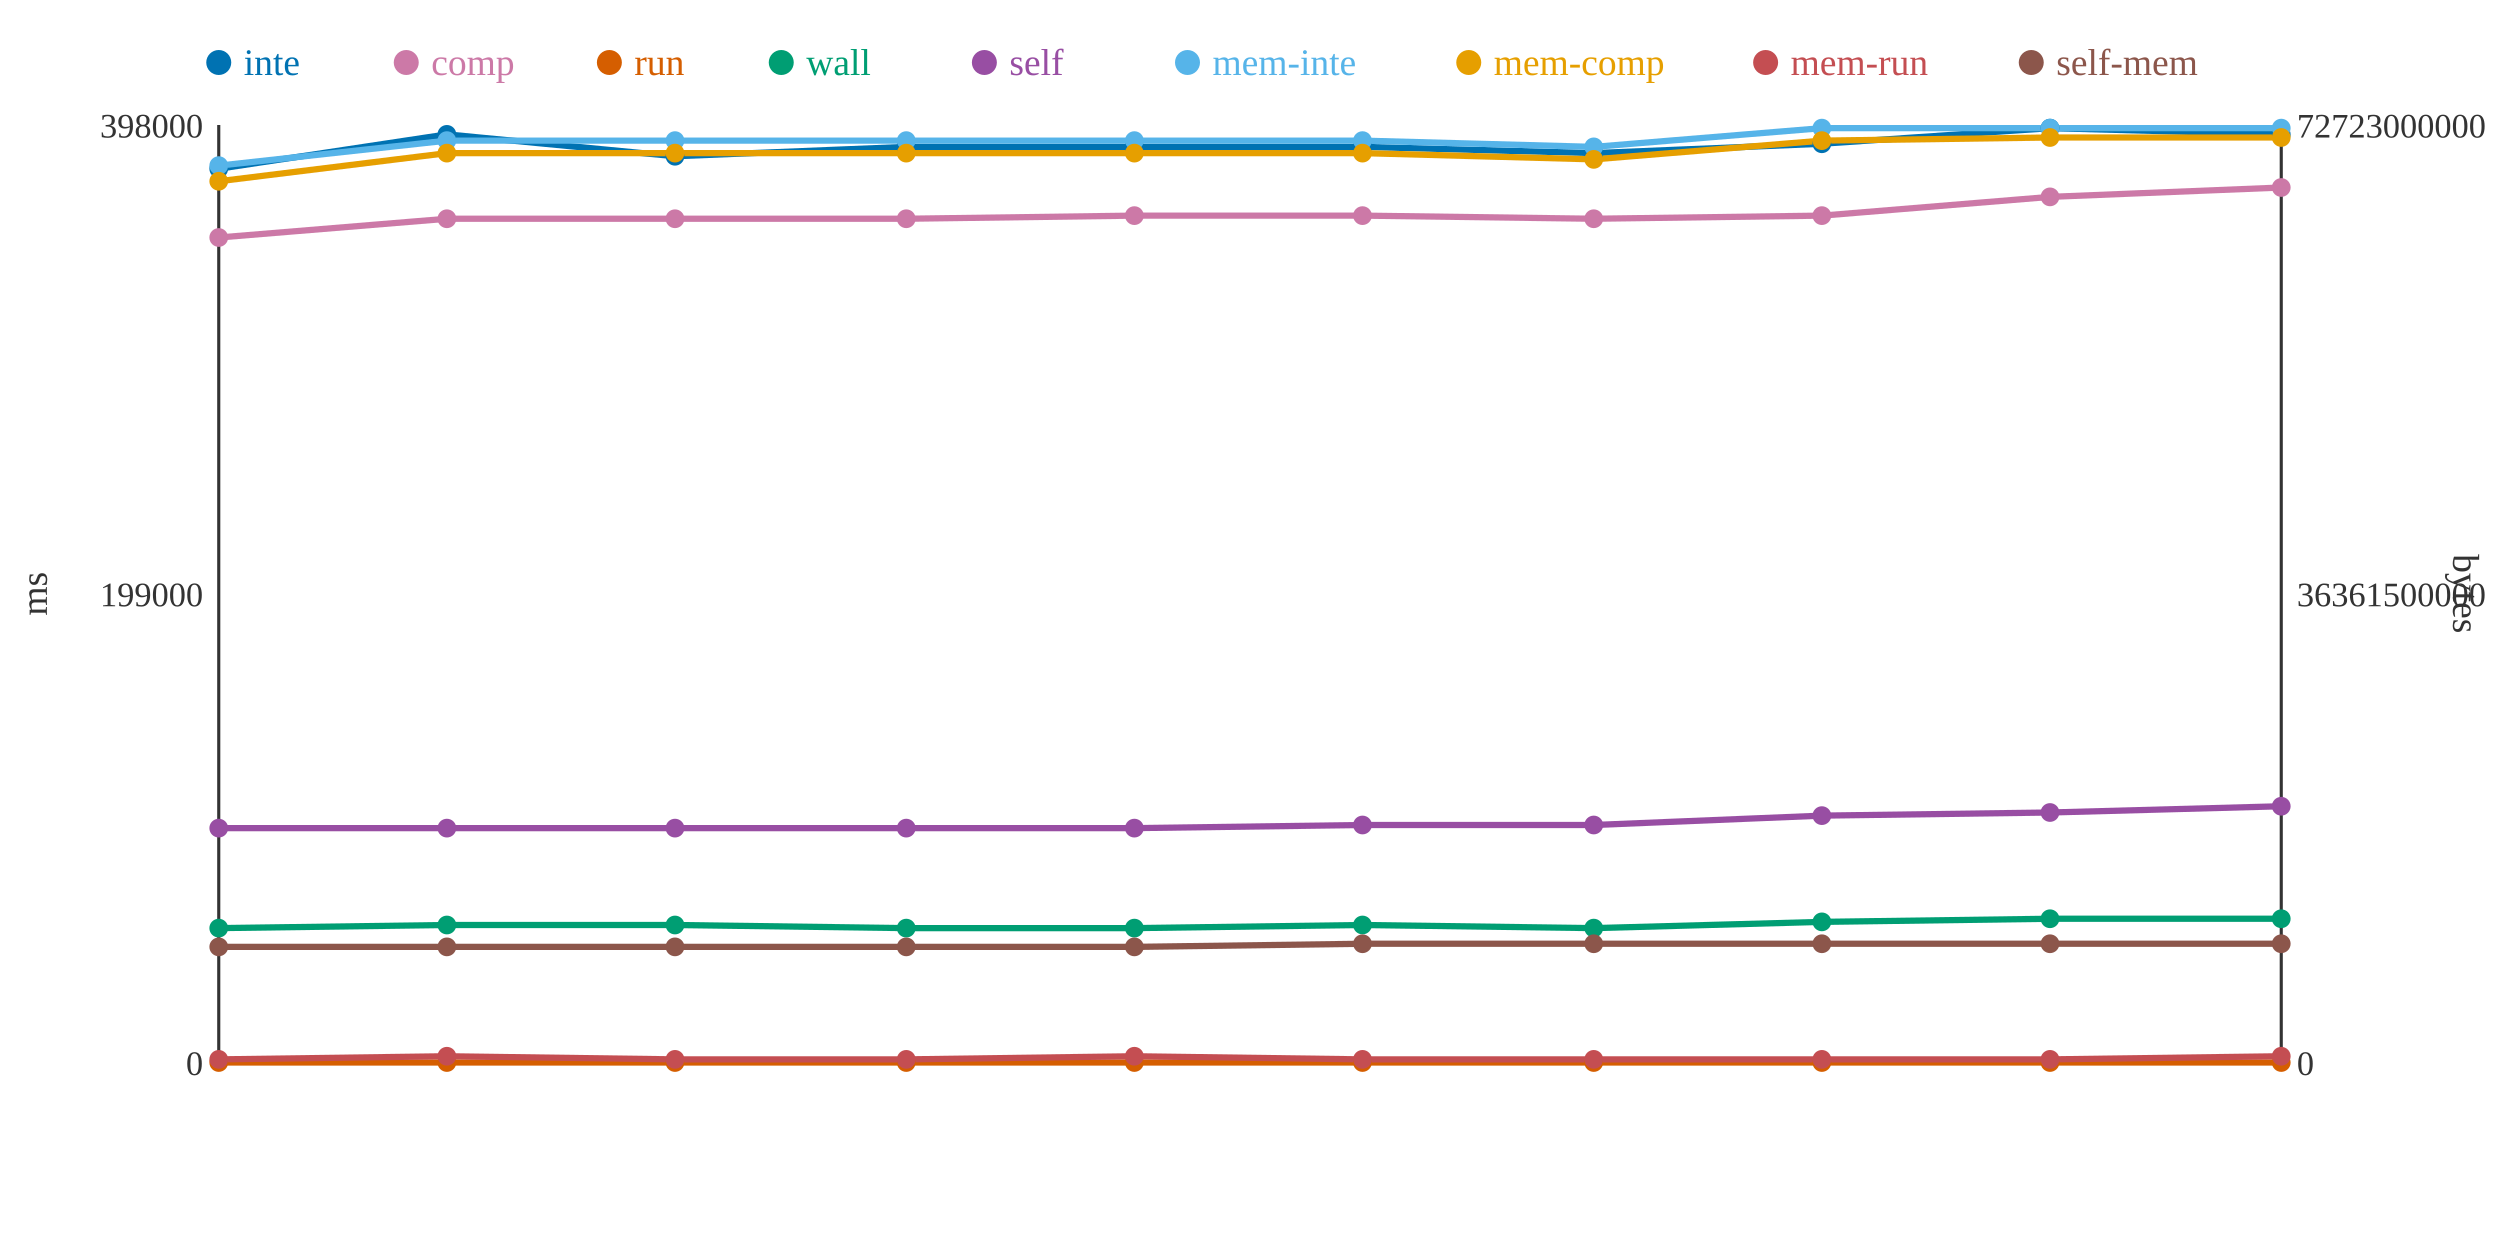
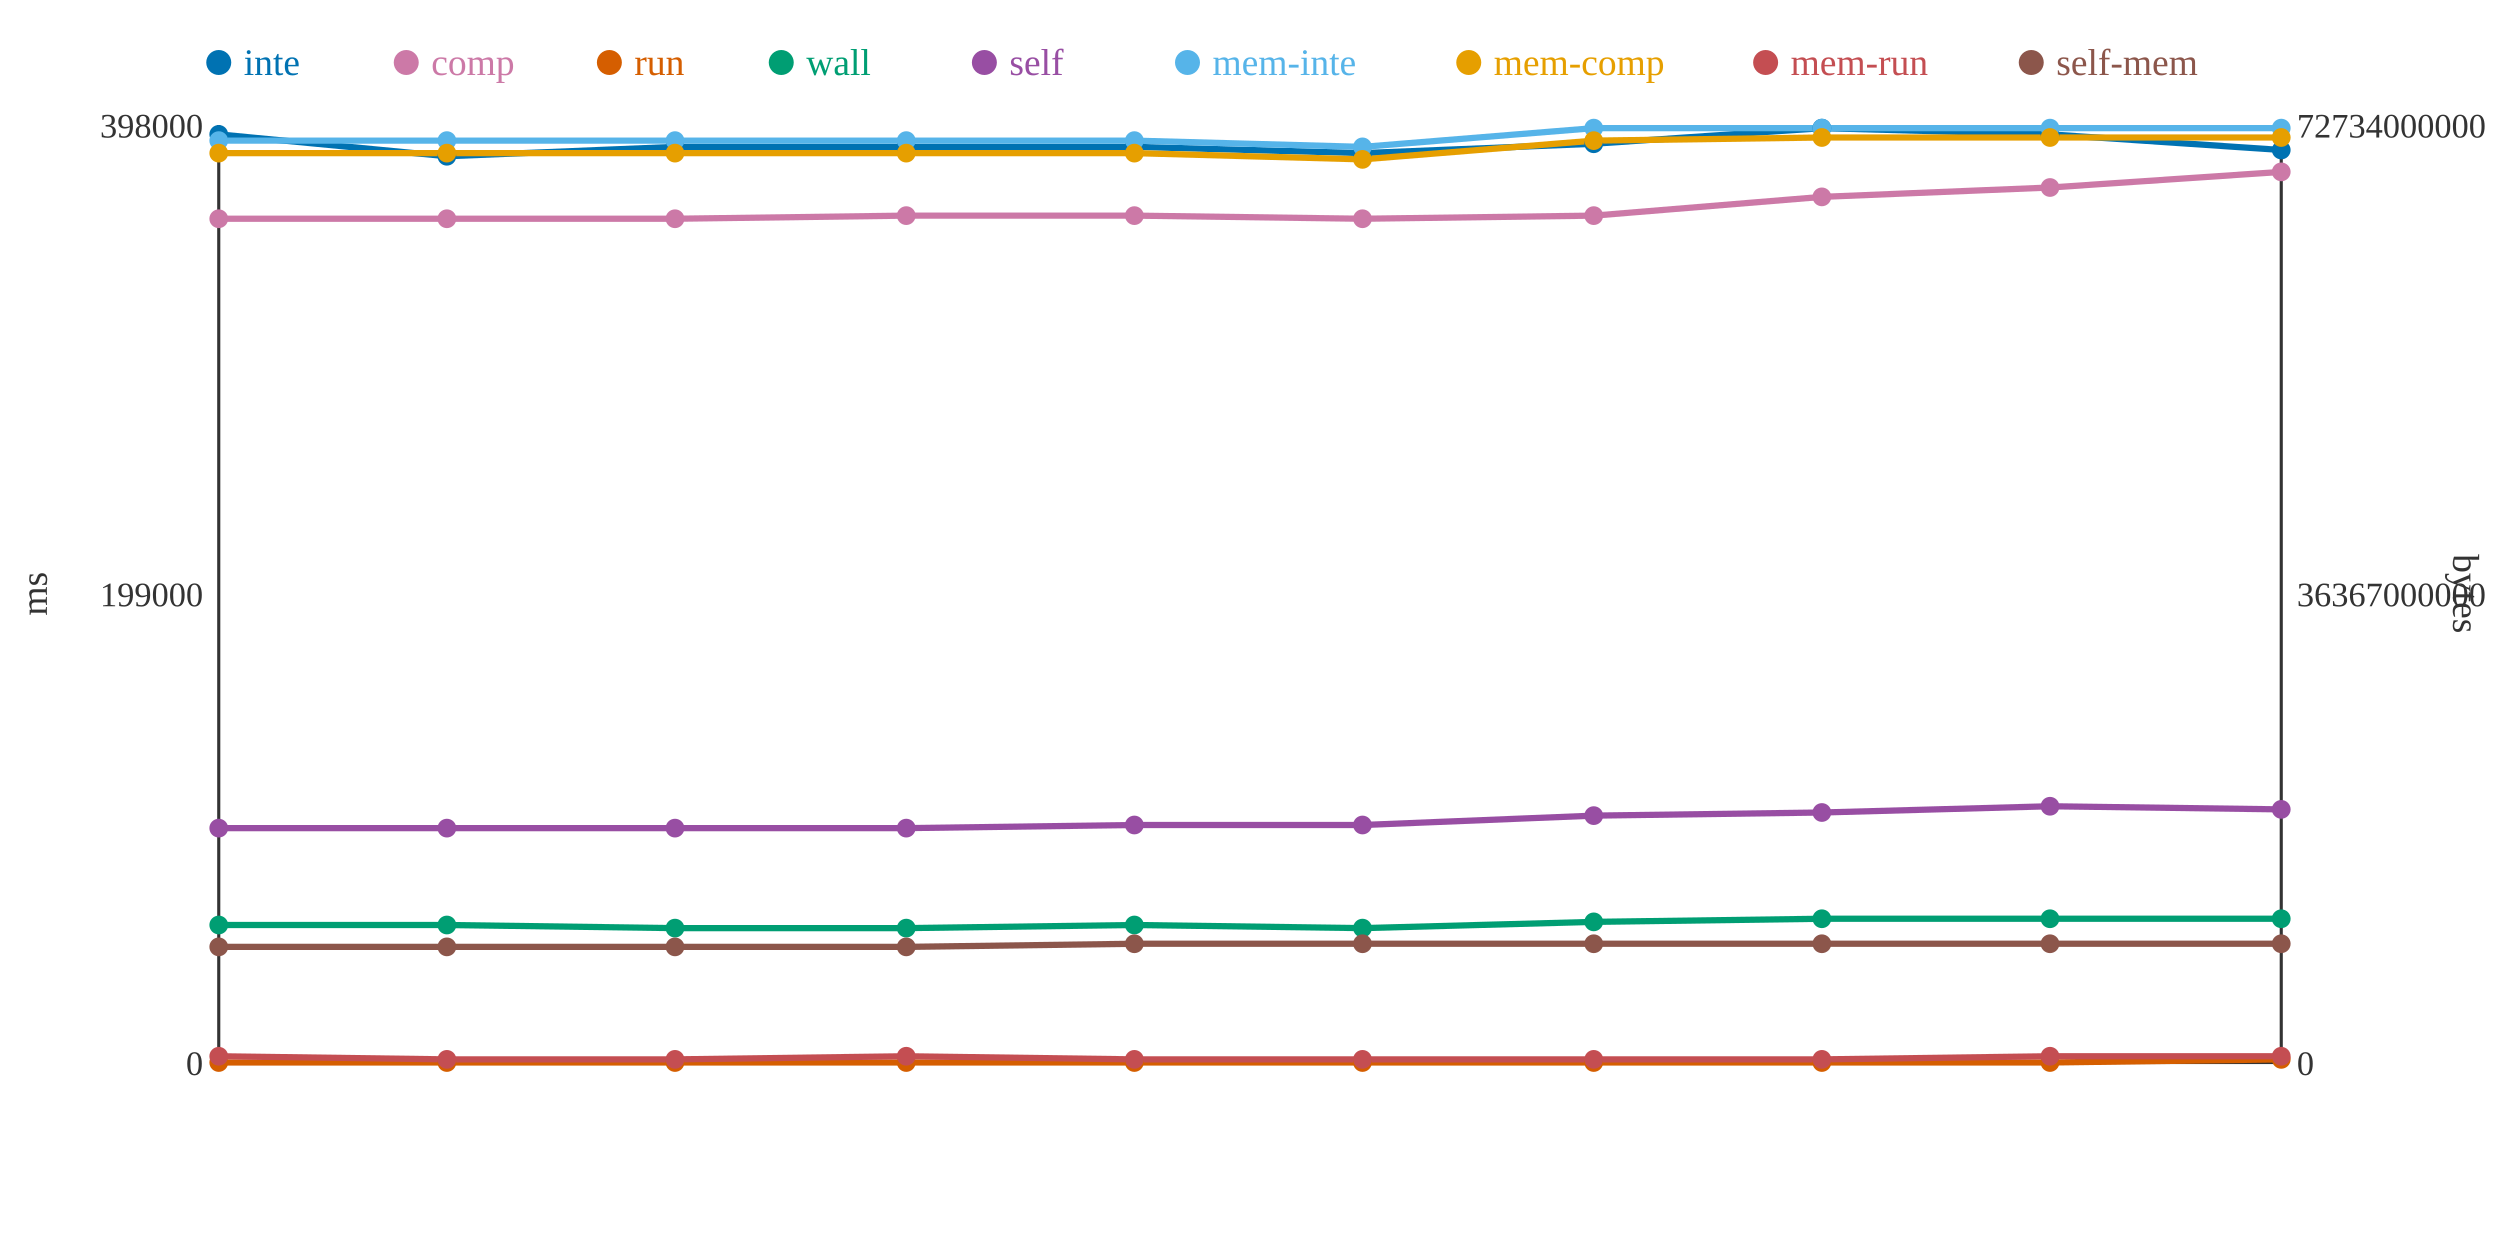
<svg xmlns="http://www.w3.org/2000/svg" width="800" height="400">
  <rect width="800" height="400" fill="white" />
  <line x1="70" y1="40" x2="70" y2="340" stroke="#333" stroke-width="1" />
  <line x1="70" y1="340" x2="730" y2="340" stroke="#333" stroke-width="1" />
  <line x1="730" y1="40" x2="730" y2="340" stroke="#333" stroke-width="1" />
  <text x="65" y="344" text-anchor="end" font-size="11" fill="#333">0</text>
  <text x="65" y="194" text-anchor="end" font-size="11" fill="#333">199000</text>
  <text x="65" y="44" text-anchor="end" font-size="11" fill="#333">398000</text>
  <text x="15" y="190" text-anchor="middle" font-size="12" fill="#333" transform="rotate(-90 15 190)">ms</text>
  <text x="735" y="344" text-anchor="start" font-size="11" fill="#333">0</text>
-   <text x="735" y="194" text-anchor="start" font-size="11" fill="#333">36361500000</text>
-   <text x="735" y="44" text-anchor="start" font-size="11" fill="#333">72723000000</text>
+   <text x="735" y="194" text-anchor="start" font-size="11" fill="#333">36367000000</text>
+   <text x="735" y="44" text-anchor="start" font-size="11" fill="#333">72734000000</text>
  <text x="785" y="190" text-anchor="middle" font-size="12" fill="#333" transform="rotate(90 785 190)">bytes</text>
-   <polyline points="70,54 143,43 216,50 290,47 363,47 436,47 510,49 583,46 656,41 730,43" fill="none" stroke="#0072B2" stroke-width="2" />
-   <polyline points="70,76 143,70 216,70 290,70 363,69 436,69 510,70 583,69 656,63 730,60" fill="none" stroke="#CC79A7" stroke-width="2" />
-   <polyline points="70,340 143,340 216,340 290,340 363,340 436,340 510,340 583,340 656,340 730,340" fill="none" stroke="#D55E00" stroke-width="2" />
-   <polyline points="70,297 143,296 216,296 290,297 363,297 436,296 510,297 583,295 656,294 730,294" fill="none" stroke="#009E73" stroke-width="2" />
-   <polyline points="70,265 143,265 216,265 290,265 363,265 436,264 510,264 583,261 656,260 730,258" fill="none" stroke="#984EA3" stroke-width="2" />
-   <polyline points="70,53 143,45 216,45 290,45 363,45 436,45 510,47 583,41 656,41 730,41" fill="none" stroke="#56B4E9" stroke-width="2" />
-   <polyline points="70,58 143,49 216,49 290,49 363,49 436,49 510,51 583,45 656,44 730,44" fill="none" stroke="#E69F00" stroke-width="2" />
-   <polyline points="70,339 143,338 216,339 290,339 363,338 436,339 510,339 583,339 656,339 730,338" fill="none" stroke="#C44E52" stroke-width="2" />
-   <polyline points="70,303 143,303 216,303 290,303 363,303 436,302 510,302 583,302 656,302 730,302" fill="none" stroke="#8C564B" stroke-width="2" />
-   <circle cx="70" cy="54" r="3" fill="#0072B2" />
-   <circle cx="70" cy="76" r="3" fill="#CC79A7" />
+   <polyline points="70,43 143,50 216,47 290,47 363,47 436,49 510,46 583,41 656,43 730,48" fill="none" stroke="#0072B2" stroke-width="2" />
+   <polyline points="70,70 143,70 216,70 290,69 363,69 436,70 510,69 583,63 656,60 730,55" fill="none" stroke="#CC79A7" stroke-width="2" />
+   <polyline points="70,340 143,340 216,340 290,340 363,340 436,340 510,340 583,340 656,340 730,339" fill="none" stroke="#D55E00" stroke-width="2" />
+   <polyline points="70,296 143,296 216,297 290,297 363,296 436,297 510,295 583,294 656,294 730,294" fill="none" stroke="#009E73" stroke-width="2" />
+   <polyline points="70,265 143,265 216,265 290,265 363,264 436,264 510,261 583,260 656,258 730,259" fill="none" stroke="#984EA3" stroke-width="2" />
+   <polyline points="70,45 143,45 216,45 290,45 363,45 436,47 510,41 583,41 656,41 730,41" fill="none" stroke="#56B4E9" stroke-width="2" />
+   <polyline points="70,49 143,49 216,49 290,49 363,49 436,51 510,45 583,44 656,44 730,44" fill="none" stroke="#E69F00" stroke-width="2" />
+   <polyline points="70,338 143,339 216,339 290,338 363,339 436,339 510,339 583,339 656,338 730,338" fill="none" stroke="#C44E52" stroke-width="2" />
+   <polyline points="70,303 143,303 216,303 290,303 363,302 436,302 510,302 583,302 656,302 730,302" fill="none" stroke="#8C564B" stroke-width="2" />
+   <circle cx="70" cy="43" r="3" fill="#0072B2" />
+   <circle cx="70" cy="70" r="3" fill="#CC79A7" />
  <circle cx="70" cy="340" r="3" fill="#D55E00" />
-   <circle cx="70" cy="297" r="3" fill="#009E73" />
+   <circle cx="70" cy="296" r="3" fill="#009E73" />
  <circle cx="70" cy="265" r="3" fill="#984EA3" />
-   <circle cx="70" cy="53" r="3" fill="#56B4E9" />
-   <circle cx="70" cy="58" r="3" fill="#E69F00" />
-   <circle cx="70" cy="339" r="3" fill="#C44E52" />
+   <circle cx="70" cy="45" r="3" fill="#56B4E9" />
+   <circle cx="70" cy="49" r="3" fill="#E69F00" />
+   <circle cx="70" cy="338" r="3" fill="#C44E52" />
  <circle cx="70" cy="303" r="3" fill="#8C564B" />
-   <circle cx="143" cy="43" r="3" fill="#0072B2" />
+   <circle cx="143" cy="50" r="3" fill="#0072B2" />
  <circle cx="143" cy="70" r="3" fill="#CC79A7" />
  <circle cx="143" cy="340" r="3" fill="#D55E00" />
  <circle cx="143" cy="296" r="3" fill="#009E73" />
  <circle cx="143" cy="265" r="3" fill="#984EA3" />
  <circle cx="143" cy="45" r="3" fill="#56B4E9" />
  <circle cx="143" cy="49" r="3" fill="#E69F00" />
-   <circle cx="143" cy="338" r="3" fill="#C44E52" />
+   <circle cx="143" cy="339" r="3" fill="#C44E52" />
  <circle cx="143" cy="303" r="3" fill="#8C564B" />
-   <circle cx="216" cy="50" r="3" fill="#0072B2" />
+   <circle cx="216" cy="47" r="3" fill="#0072B2" />
  <circle cx="216" cy="70" r="3" fill="#CC79A7" />
  <circle cx="216" cy="340" r="3" fill="#D55E00" />
-   <circle cx="216" cy="296" r="3" fill="#009E73" />
+   <circle cx="216" cy="297" r="3" fill="#009E73" />
  <circle cx="216" cy="265" r="3" fill="#984EA3" />
  <circle cx="216" cy="45" r="3" fill="#56B4E9" />
  <circle cx="216" cy="49" r="3" fill="#E69F00" />
  <circle cx="216" cy="339" r="3" fill="#C44E52" />
  <circle cx="216" cy="303" r="3" fill="#8C564B" />
  <circle cx="290" cy="47" r="3" fill="#0072B2" />
-   <circle cx="290" cy="70" r="3" fill="#CC79A7" />
+   <circle cx="290" cy="69" r="3" fill="#CC79A7" />
  <circle cx="290" cy="340" r="3" fill="#D55E00" />
  <circle cx="290" cy="297" r="3" fill="#009E73" />
  <circle cx="290" cy="265" r="3" fill="#984EA3" />
  <circle cx="290" cy="45" r="3" fill="#56B4E9" />
  <circle cx="290" cy="49" r="3" fill="#E69F00" />
-   <circle cx="290" cy="339" r="3" fill="#C44E52" />
+   <circle cx="290" cy="338" r="3" fill="#C44E52" />
  <circle cx="290" cy="303" r="3" fill="#8C564B" />
  <circle cx="363" cy="47" r="3" fill="#0072B2" />
  <circle cx="363" cy="69" r="3" fill="#CC79A7" />
  <circle cx="363" cy="340" r="3" fill="#D55E00" />
-   <circle cx="363" cy="297" r="3" fill="#009E73" />
-   <circle cx="363" cy="265" r="3" fill="#984EA3" />
+   <circle cx="363" cy="296" r="3" fill="#009E73" />
+   <circle cx="363" cy="264" r="3" fill="#984EA3" />
  <circle cx="363" cy="45" r="3" fill="#56B4E9" />
  <circle cx="363" cy="49" r="3" fill="#E69F00" />
-   <circle cx="363" cy="338" r="3" fill="#C44E52" />
-   <circle cx="363" cy="303" r="3" fill="#8C564B" />
-   <circle cx="436" cy="47" r="3" fill="#0072B2" />
-   <circle cx="436" cy="69" r="3" fill="#CC79A7" />
+   <circle cx="363" cy="339" r="3" fill="#C44E52" />
+   <circle cx="363" cy="302" r="3" fill="#8C564B" />
+   <circle cx="436" cy="49" r="3" fill="#0072B2" />
+   <circle cx="436" cy="70" r="3" fill="#CC79A7" />
  <circle cx="436" cy="340" r="3" fill="#D55E00" />
-   <circle cx="436" cy="296" r="3" fill="#009E73" />
+   <circle cx="436" cy="297" r="3" fill="#009E73" />
  <circle cx="436" cy="264" r="3" fill="#984EA3" />
-   <circle cx="436" cy="45" r="3" fill="#56B4E9" />
-   <circle cx="436" cy="49" r="3" fill="#E69F00" />
+   <circle cx="436" cy="47" r="3" fill="#56B4E9" />
+   <circle cx="436" cy="51" r="3" fill="#E69F00" />
  <circle cx="436" cy="339" r="3" fill="#C44E52" />
  <circle cx="436" cy="302" r="3" fill="#8C564B" />
-   <circle cx="510" cy="49" r="3" fill="#0072B2" />
-   <circle cx="510" cy="70" r="3" fill="#CC79A7" />
+   <circle cx="510" cy="46" r="3" fill="#0072B2" />
+   <circle cx="510" cy="69" r="3" fill="#CC79A7" />
  <circle cx="510" cy="340" r="3" fill="#D55E00" />
-   <circle cx="510" cy="297" r="3" fill="#009E73" />
-   <circle cx="510" cy="264" r="3" fill="#984EA3" />
-   <circle cx="510" cy="47" r="3" fill="#56B4E9" />
-   <circle cx="510" cy="51" r="3" fill="#E69F00" />
+   <circle cx="510" cy="295" r="3" fill="#009E73" />
+   <circle cx="510" cy="261" r="3" fill="#984EA3" />
+   <circle cx="510" cy="41" r="3" fill="#56B4E9" />
+   <circle cx="510" cy="45" r="3" fill="#E69F00" />
  <circle cx="510" cy="339" r="3" fill="#C44E52" />
  <circle cx="510" cy="302" r="3" fill="#8C564B" />
-   <circle cx="583" cy="46" r="3" fill="#0072B2" />
-   <circle cx="583" cy="69" r="3" fill="#CC79A7" />
+   <circle cx="583" cy="41" r="3" fill="#0072B2" />
+   <circle cx="583" cy="63" r="3" fill="#CC79A7" />
  <circle cx="583" cy="340" r="3" fill="#D55E00" />
-   <circle cx="583" cy="295" r="3" fill="#009E73" />
-   <circle cx="583" cy="261" r="3" fill="#984EA3" />
+   <circle cx="583" cy="294" r="3" fill="#009E73" />
+   <circle cx="583" cy="260" r="3" fill="#984EA3" />
  <circle cx="583" cy="41" r="3" fill="#56B4E9" />
-   <circle cx="583" cy="45" r="3" fill="#E69F00" />
+   <circle cx="583" cy="44" r="3" fill="#E69F00" />
  <circle cx="583" cy="339" r="3" fill="#C44E52" />
  <circle cx="583" cy="302" r="3" fill="#8C564B" />
-   <circle cx="656" cy="41" r="3" fill="#0072B2" />
-   <circle cx="656" cy="63" r="3" fill="#CC79A7" />
+   <circle cx="656" cy="43" r="3" fill="#0072B2" />
+   <circle cx="656" cy="60" r="3" fill="#CC79A7" />
  <circle cx="656" cy="340" r="3" fill="#D55E00" />
  <circle cx="656" cy="294" r="3" fill="#009E73" />
-   <circle cx="656" cy="260" r="3" fill="#984EA3" />
+   <circle cx="656" cy="258" r="3" fill="#984EA3" />
  <circle cx="656" cy="41" r="3" fill="#56B4E9" />
  <circle cx="656" cy="44" r="3" fill="#E69F00" />
-   <circle cx="656" cy="339" r="3" fill="#C44E52" />
+   <circle cx="656" cy="338" r="3" fill="#C44E52" />
  <circle cx="656" cy="302" r="3" fill="#8C564B" />
-   <circle cx="730" cy="43" r="3" fill="#0072B2" />
-   <circle cx="730" cy="60" r="3" fill="#CC79A7" />
-   <circle cx="730" cy="340" r="3" fill="#D55E00" />
+   <circle cx="730" cy="48" r="3" fill="#0072B2" />
+   <circle cx="730" cy="55" r="3" fill="#CC79A7" />
+   <circle cx="730" cy="339" r="3" fill="#D55E00" />
  <circle cx="730" cy="294" r="3" fill="#009E73" />
-   <circle cx="730" cy="258" r="3" fill="#984EA3" />
+   <circle cx="730" cy="259" r="3" fill="#984EA3" />
  <circle cx="730" cy="41" r="3" fill="#56B4E9" />
  <circle cx="730" cy="44" r="3" fill="#E69F00" />
  <circle cx="730" cy="338" r="3" fill="#C44E52" />
  <circle cx="730" cy="302" r="3" fill="#8C564B" />
  <circle cx="70" cy="20" r="4" fill="#0072B2" />
  <text x="78" y="24" text-anchor="start" font-size="12" fill="#0072B2">inte</text>
  <circle cx="130" cy="20" r="4" fill="#CC79A7" />
  <text x="138" y="24" text-anchor="start" font-size="12" fill="#CC79A7">comp</text>
  <circle cx="195" cy="20" r="4" fill="#D55E00" />
  <text x="203" y="24" text-anchor="start" font-size="12" fill="#D55E00">run</text>
  <circle cx="250" cy="20" r="4" fill="#009E73" />
  <text x="258" y="24" text-anchor="start" font-size="12" fill="#009E73">wall</text>
  <circle cx="315" cy="20" r="4" fill="#984EA3" />
  <text x="323" y="24" text-anchor="start" font-size="12" fill="#984EA3">self</text>
  <circle cx="380" cy="20" r="4" fill="#56B4E9" />
  <text x="388" y="24" text-anchor="start" font-size="12" fill="#56B4E9">mem-inte</text>
  <circle cx="470" cy="20" r="4" fill="#E69F00" />
  <text x="478" y="24" text-anchor="start" font-size="12" fill="#E69F00">mem-comp</text>
  <circle cx="565" cy="20" r="4" fill="#C44E52" />
  <text x="573" y="24" text-anchor="start" font-size="12" fill="#C44E52">mem-run</text>
  <circle cx="650" cy="20" r="4" fill="#8C564B" />
  <text x="658" y="24" text-anchor="start" font-size="12" fill="#8C564B">self-mem</text>
</svg>
